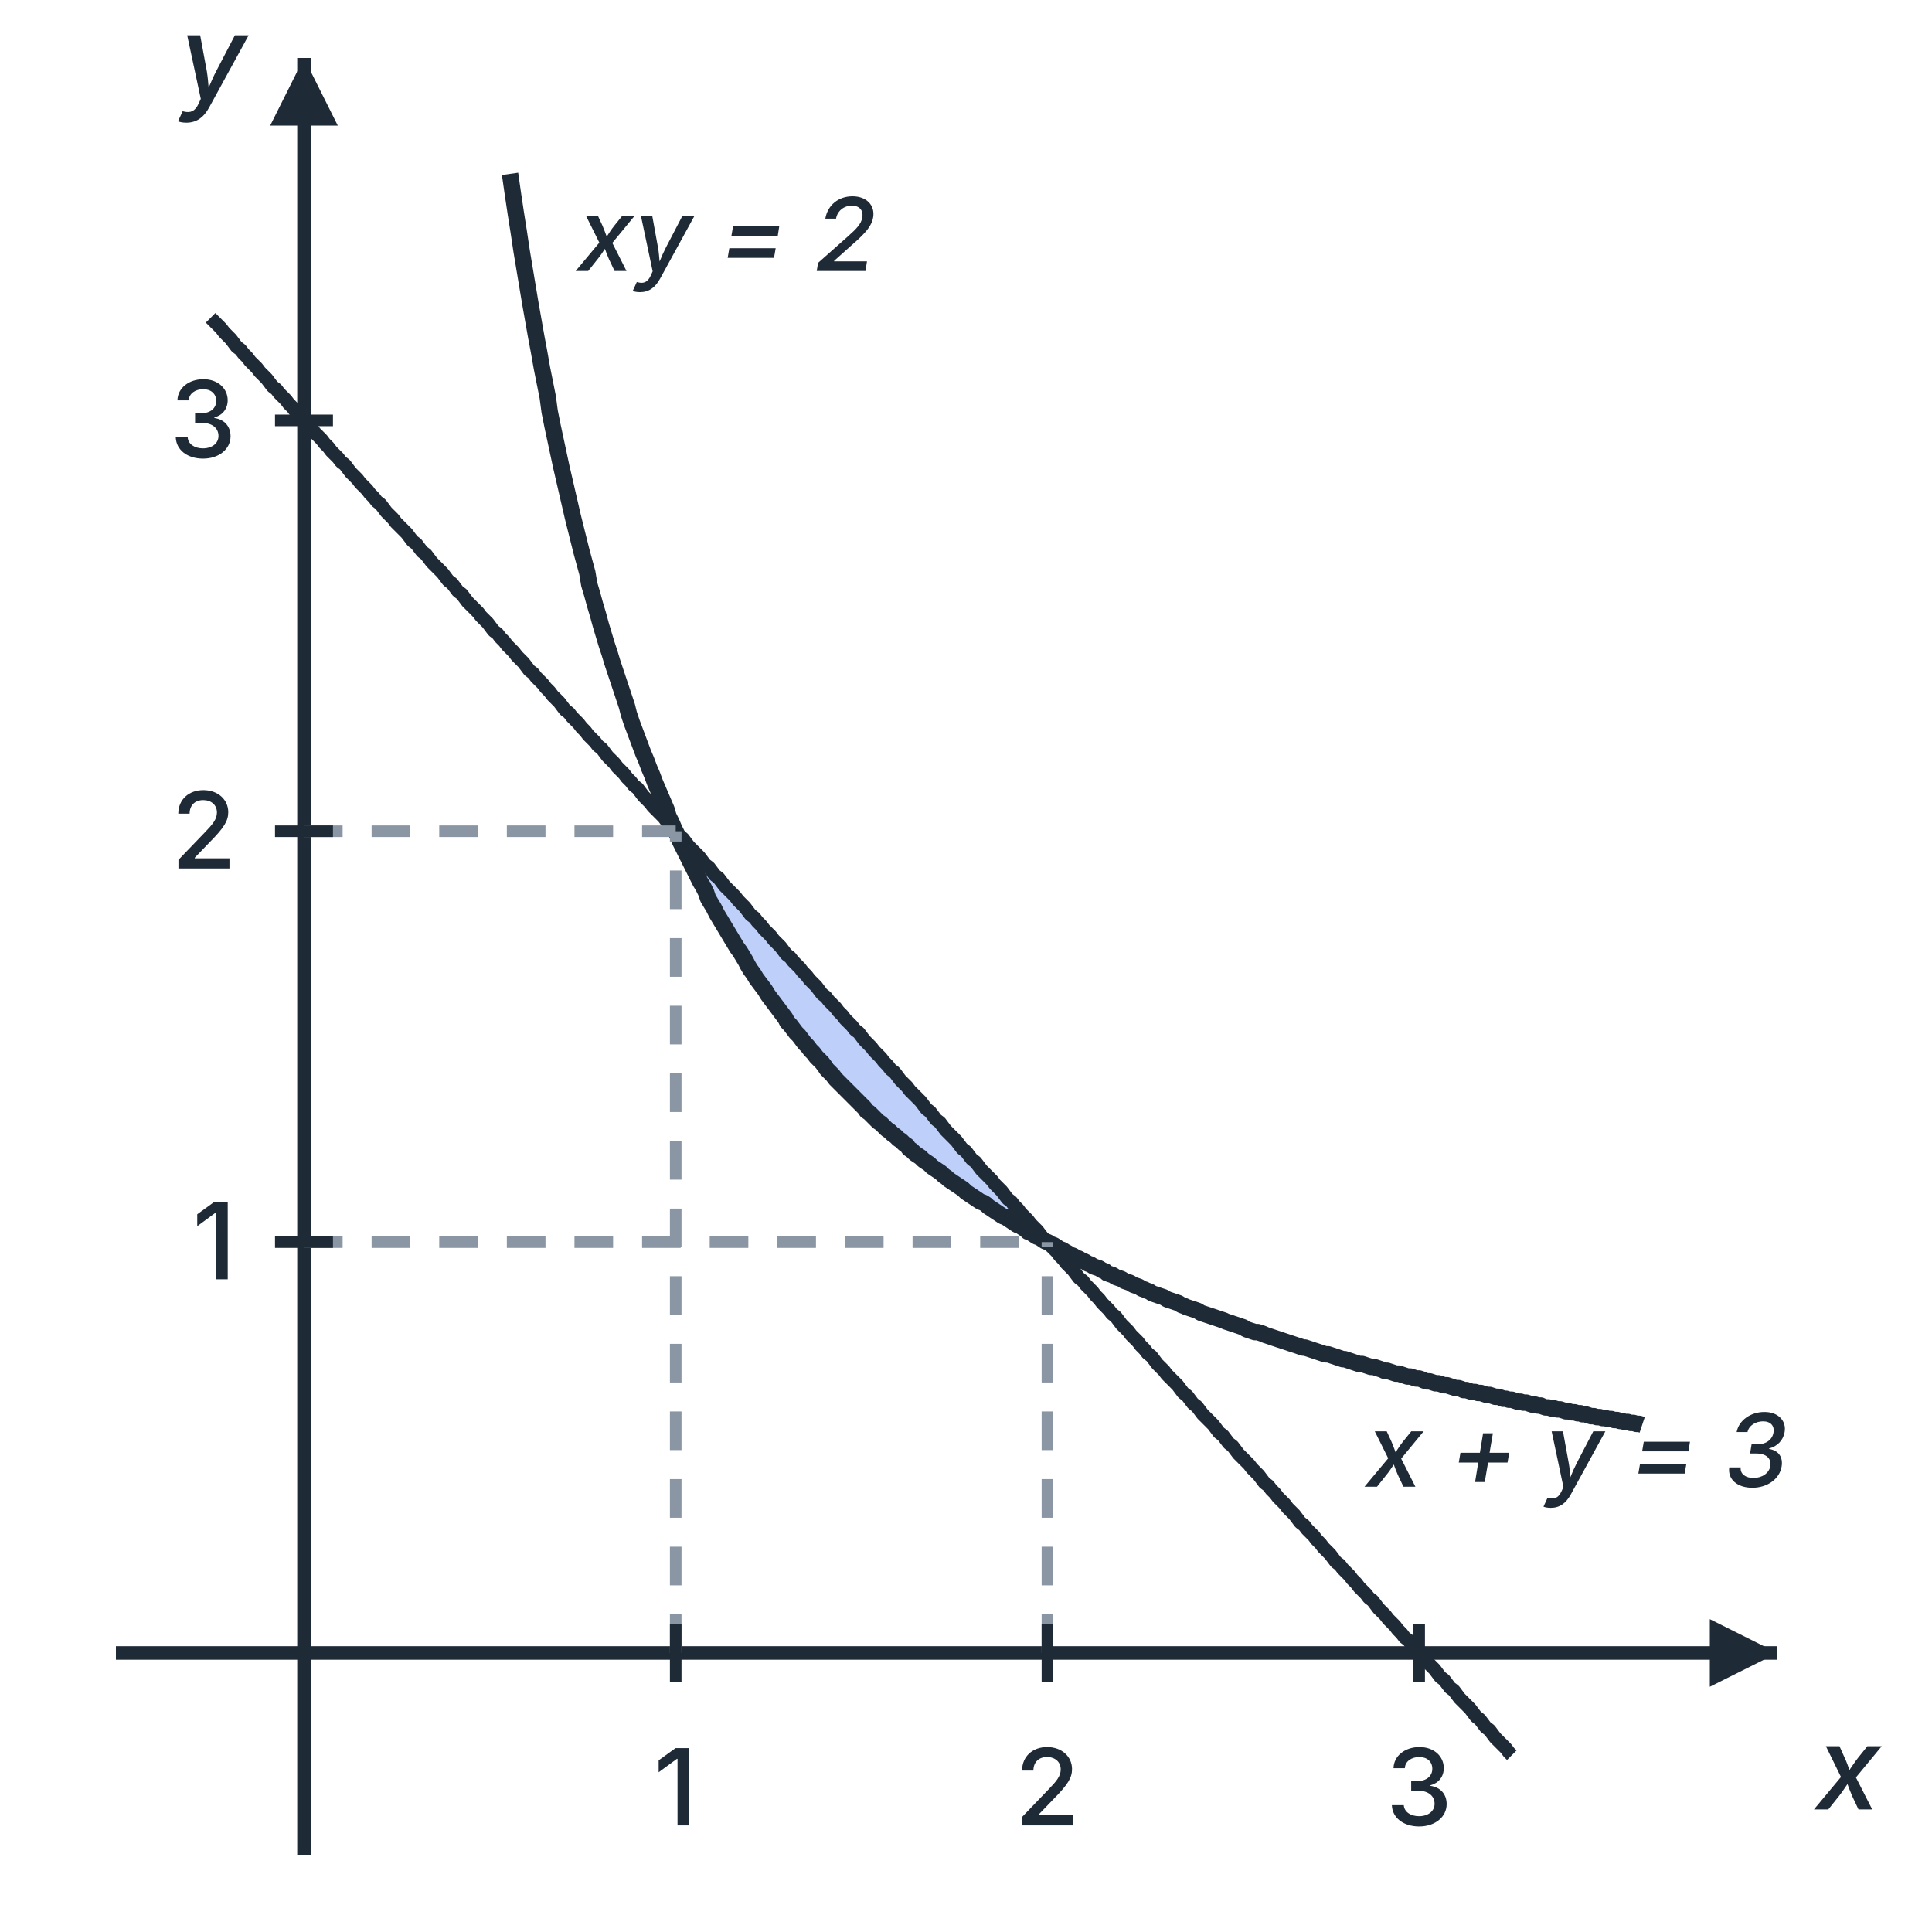
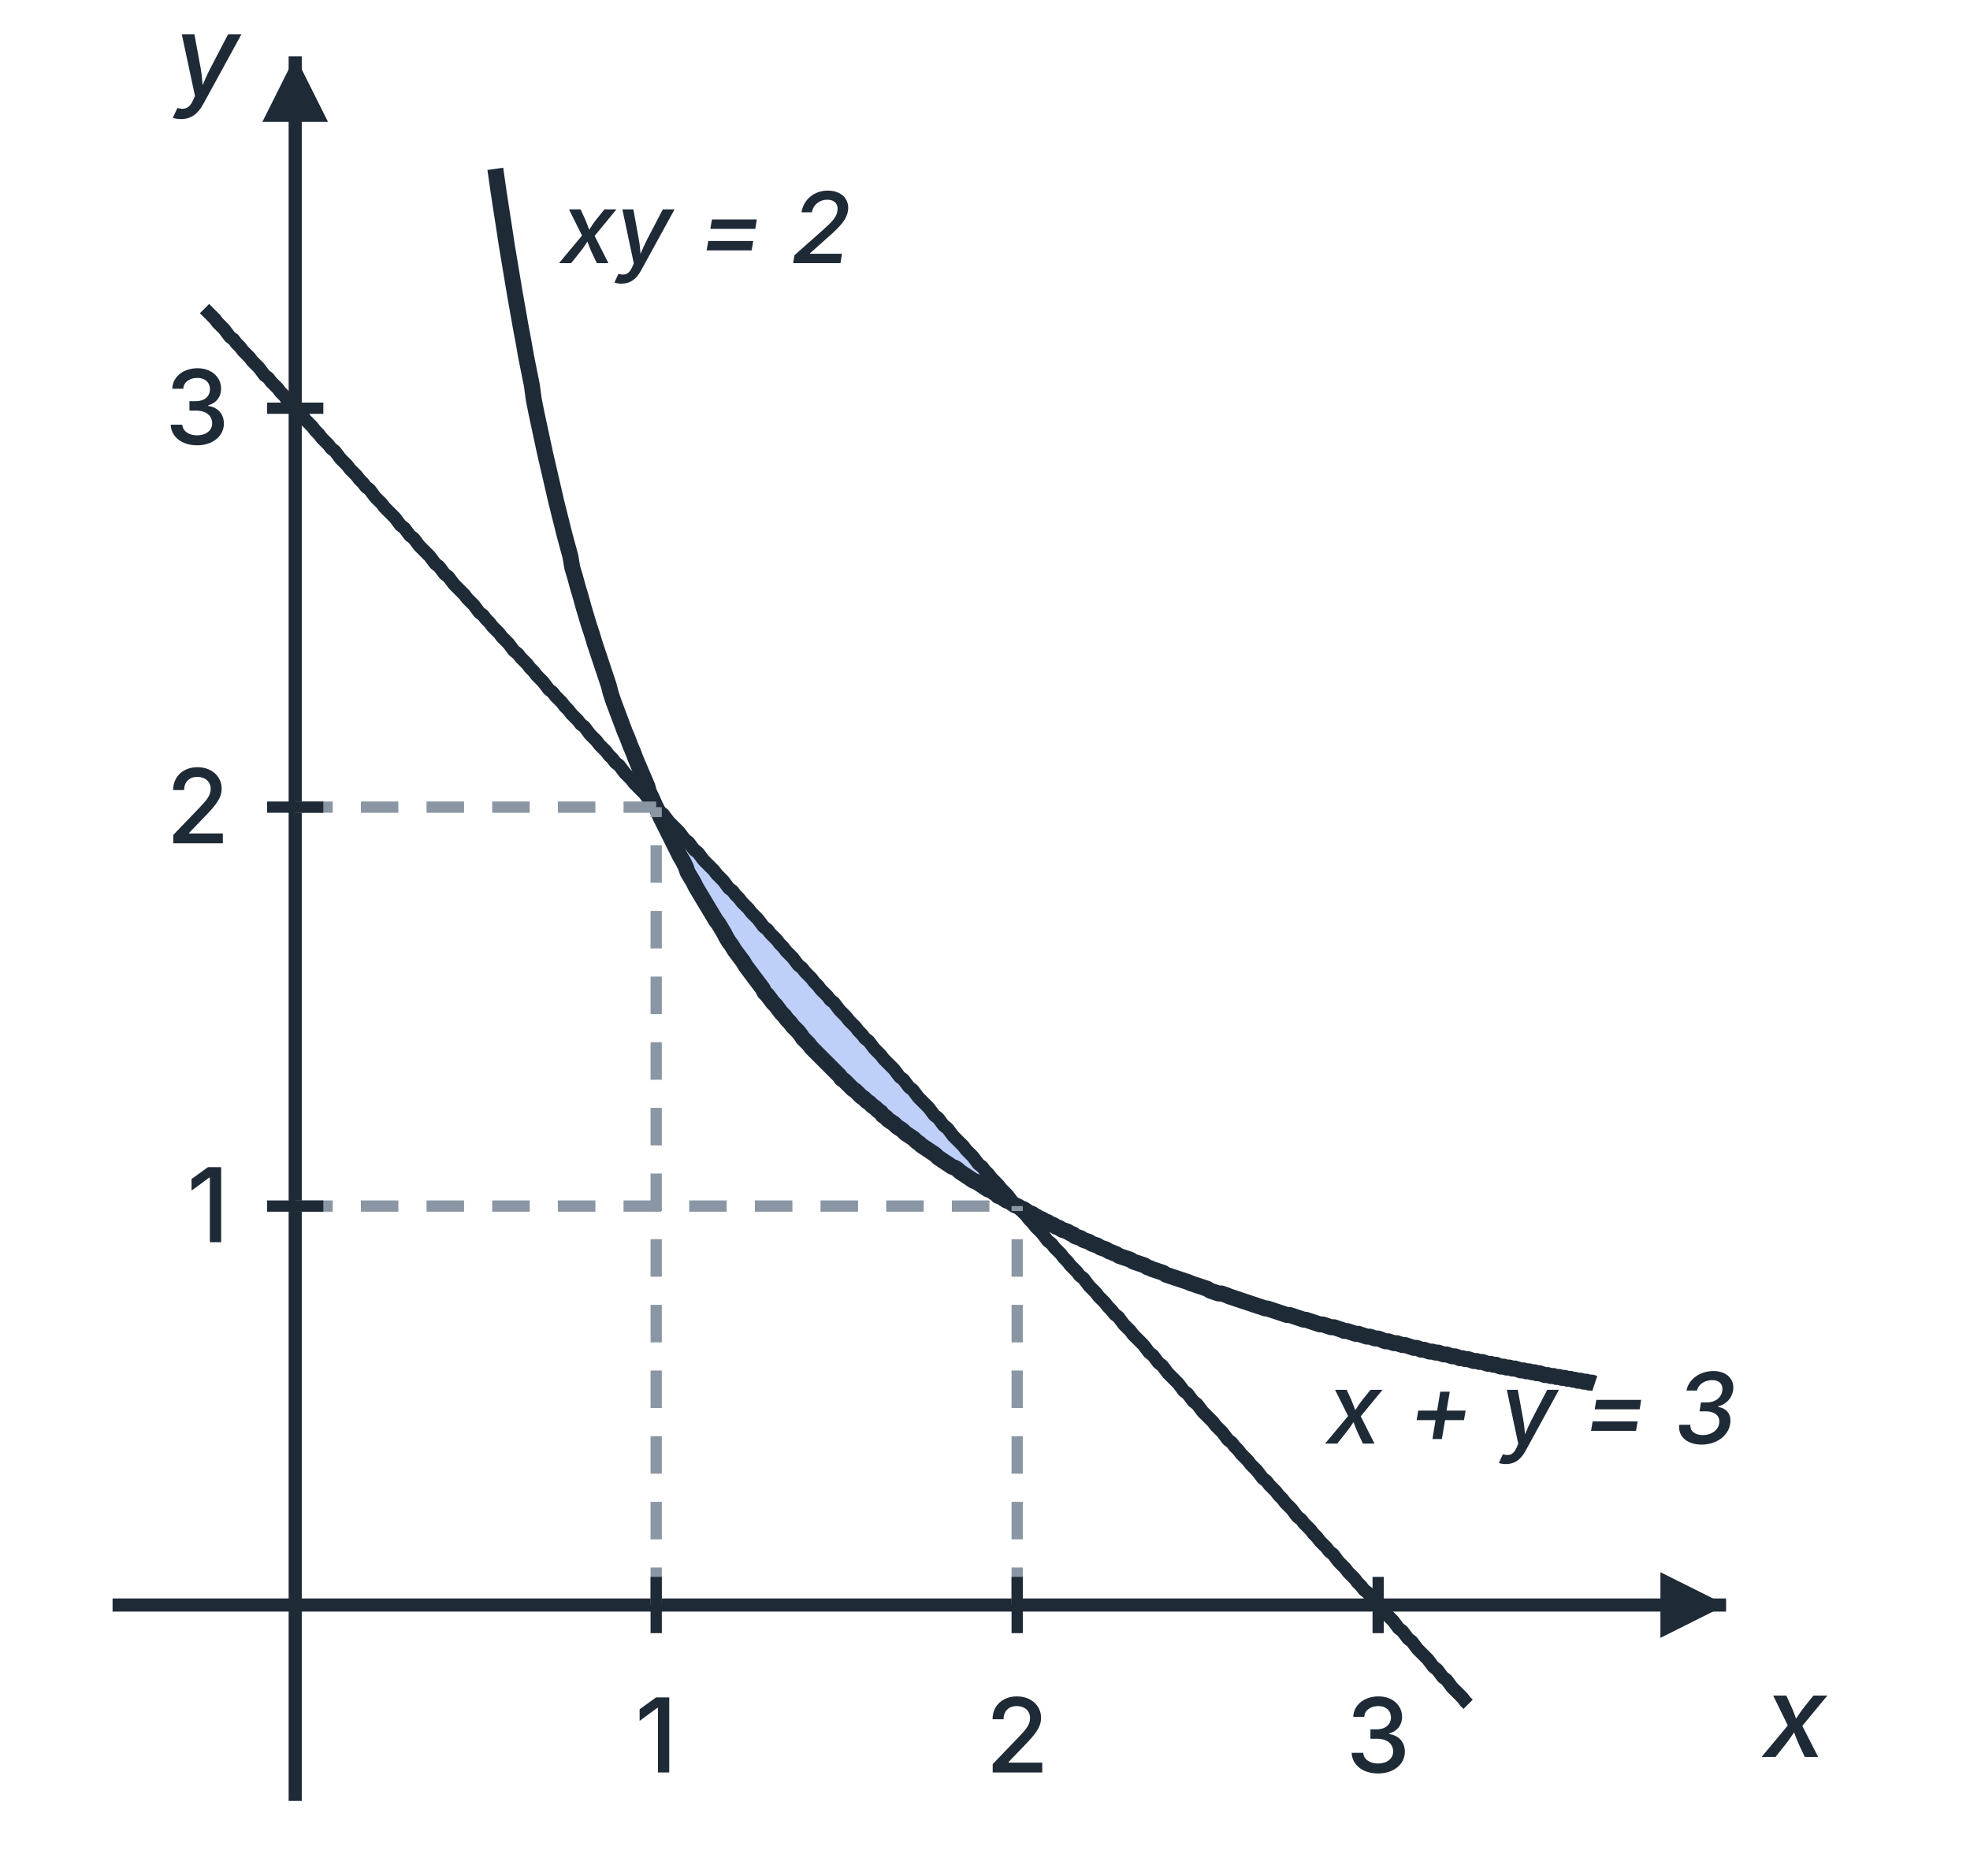
- <svg xmlns="http://www.w3.org/2000/svg" viewBox="0 0 200 200" width="200" height="200" font-family="Inter, Arial, sans-serif">
+ <svg xmlns="http://www.w3.org/2000/svg" viewBox="0 0 210 200" width="210" height="200" font-family="Inter, Arial, sans-serif">
  <polygon points="69.9,86.1 70.1,86.3 70.3,86.5 70.5,86.7 70.7,86.9 70.9,87.1 71.1,87.3 71.3,87.5 71.5,87.8 71.7,88.0 71.9,88.2 72.1,88.4 72.3,88.6 72.5,88.8 72.6,89.0 72.8,89.2 73.0,89.5 73.2,89.7 73.4,89.9 73.6,90.1 73.8,90.3 74.0,90.5 74.2,90.7 74.4,90.9 74.6,91.2 74.8,91.4 75.0,91.6 75.1,91.8 75.3,92.0 75.5,92.2 75.7,92.4 75.9,92.6 76.1,92.9 76.3,93.1 76.5,93.3 76.7,93.5 76.9,93.7 77.1,93.9 77.3,94.1 77.5,94.3 77.6,94.6 77.8,94.8 78.0,95.0 78.2,95.2 78.4,95.4 78.6,95.6 78.8,95.8 79.0,96.0 79.2,96.3 79.4,96.5 79.6,96.7 79.8,96.9 80.0,97.1 80.1,97.3 80.3,97.5 80.5,97.7 80.7,98.0 80.9,98.2 81.1,98.4 81.3,98.6 81.5,98.8 81.7,99.0 81.9,99.2 82.1,99.4 82.3,99.7 82.5,99.9 82.6,100.1 82.8,100.3 83.0,100.5 83.2,100.7 83.4,100.9 83.6,101.1 83.8,101.4 84.0,101.6 84.2,101.8 84.4,102.0 84.6,102.2 84.8,102.4 85.0,102.6 85.1,102.9 85.3,103.1 85.5,103.3 85.7,103.5 85.9,103.7 86.1,103.9 86.3,104.1 86.5,104.3 86.7,104.6 86.9,104.8 87.1,105.0 87.3,105.2 87.5,105.4 87.7,105.6 87.8,105.8 88.0,106.0 88.2,106.3 88.4,106.5 88.6,106.7 88.8,106.9 89.0,107.1 89.2,107.3 89.4,107.5 89.6,107.7 89.8,108.0 90.0,108.2 90.2,108.4 90.3,108.6 90.5,108.8 90.7,109.0 90.9,109.2 91.1,109.4 91.3,109.7 91.5,109.9 91.7,110.1 91.9,110.3 92.1,110.5 92.3,110.7 92.5,110.9 92.7,111.1 92.8,111.4 93.0,111.6 93.2,111.8 93.4,112.0 93.6,112.2 93.8,112.4 94.0,112.6 94.2,112.8 94.4,113.1 94.6,113.3 94.8,113.5 95.0,113.7 95.2,113.9 95.3,114.1 95.5,114.3 95.7,114.5 95.9,114.8 96.1,115.0 96.3,115.2 96.5,115.4 96.7,115.6 96.9,115.8 97.1,116.0 97.3,116.2 97.5,116.5 97.7,116.7 97.8,116.9 98.0,117.1 98.2,117.3 98.4,117.5 98.6,117.7 98.8,117.9 99.0,118.2 99.2,118.4 99.4,118.6 99.6,118.8 99.8,119.0 100.0,119.2 100.2,119.4 100.3,119.7 100.5,119.9 100.7,120.1 100.9,120.3 101.1,120.5 101.3,120.7 101.5,120.9 101.7,121.1 101.9,121.4 102.1,121.6 102.3,121.8 102.5,122.0 102.7,122.2 102.9,122.4 103.0,122.6 103.2,122.8 103.4,123.1 103.6,123.3 103.8,123.5 104.0,123.7 104.2,123.9 104.4,124.1 104.6,124.3 104.8,124.5 105.0,124.8 105.2,125.0 105.4,125.2 105.5,125.4 105.7,125.6 105.9,125.8 106.1,126.0 106.3,126.2 106.5,126.5 106.7,126.7 106.9,126.9 107.1,127.1 107.3,127.3 107.5,127.5 107.7,127.7 107.9,127.9 108.0,128.2 108.2,128.4 108.4,128.6 108.4,128.6 108.2,128.5 108.0,128.4 107.9,128.3 107.7,128.2 107.5,128.0 107.3,127.9 107.1,127.8 106.9,127.7 106.7,127.6 106.5,127.5 106.3,127.4 106.1,127.3 105.9,127.2 105.7,127.0 105.5,126.9 105.4,126.8 105.2,126.7 105.0,126.6 104.8,126.5 104.6,126.3 104.4,126.2 104.2,126.1 104.0,126.0 103.8,125.9 103.6,125.7 103.4,125.6 103.2,125.5 103.0,125.4 102.9,125.3 102.7,125.1 102.5,125.0 102.3,124.9 102.1,124.8 101.9,124.6 101.7,124.5 101.5,124.4 101.3,124.2 101.1,124.1 100.9,124.0 100.7,123.9 100.5,123.7 100.3,123.6 100.2,123.5 100.0,123.3 99.8,123.2 99.6,123.1 99.4,122.9 99.2,122.8 99.0,122.6 98.8,122.5 98.6,122.4 98.4,122.2 98.2,122.1 98.0,121.9 97.8,121.8 97.7,121.7 97.5,121.5 97.3,121.4 97.1,121.2 96.9,121.1 96.7,120.9 96.5,120.8 96.3,120.6 96.1,120.5 95.9,120.3 95.7,120.2 95.5,120.0 95.3,119.9 95.2,119.7 95.0,119.6 94.8,119.4 94.6,119.2 94.4,119.1 94.2,118.9 94.0,118.8 93.8,118.6 93.6,118.4 93.4,118.3 93.2,118.1 93.0,117.9 92.8,117.8 92.7,117.6 92.5,117.4 92.3,117.3 92.1,117.1 91.9,116.9 91.7,116.8 91.5,116.6 91.3,116.4 91.1,116.2 90.9,116.1 90.7,115.9 90.5,115.7 90.3,115.5 90.2,115.3 90.0,115.2 89.8,115.0 89.6,114.8 89.4,114.6 89.2,114.4 89.0,114.2 88.8,114.0 88.6,113.8 88.4,113.6 88.2,113.4 88.0,113.2 87.8,113.1 87.7,112.9 87.5,112.7 87.3,112.4 87.1,112.2 86.9,112.0 86.7,111.8 86.5,111.6 86.3,111.4 86.1,111.2 85.9,111.0 85.7,110.8 85.5,110.6 85.3,110.4 85.1,110.1 85.0,109.9 84.8,109.7 84.6,109.5 84.4,109.2 84.2,109.0 84.0,108.8 83.8,108.6 83.6,108.3 83.4,108.1 83.2,107.9 83.0,107.6 82.8,107.4 82.6,107.2 82.5,106.9 82.3,106.7 82.1,106.4 81.9,106.2 81.7,105.9 81.5,105.7 81.3,105.4 81.1,105.2 80.9,104.9 80.7,104.7 80.5,104.4 80.3,104.1 80.1,103.9 80.0,103.6 79.8,103.3 79.6,103.1 79.4,102.8 79.2,102.5 79.0,102.2 78.8,102.0 78.6,101.7 78.4,101.4 78.2,101.1 78.0,100.8 77.8,100.5 77.6,100.2 77.5,99.9 77.3,99.6 77.1,99.3 76.9,99.0 76.7,98.7 76.5,98.4 76.3,98.1 76.1,97.8 75.9,97.5 75.7,97.1 75.5,96.8 75.3,96.5 75.1,96.2 75.0,95.8 74.8,95.5 74.6,95.2 74.4,94.8 74.2,94.5 74.0,94.1 73.8,93.8 73.6,93.4 73.4,93.1 73.2,92.7 73.0,92.4 72.8,92.0 72.6,91.6 72.5,91.2 72.3,90.9 72.1,90.5 71.9,90.1 71.7,89.7 71.5,89.3 71.3,88.9 71.1,88.5 70.9,88.1 70.7,87.7 70.5,87.3 70.3,86.9 70.1,86.5 69.9,86.1" fill="#2563eb" fill-opacity="0.3" stroke="none" />
  <line x1="12.0" y1="171.114" x2="184.0" y2="171.114" stroke="#1f2a37" stroke-width="1.4" />
  <path d="M184.0,171.114 l-7,-3.5 v7 z" fill="#1f2a37" />
  <line x1="31.468" y1="192.0" x2="31.468" y2="6.0" stroke="#1f2a37" stroke-width="1.4" />
  <path d="M31.468,6.0 l-3.5,7 h7 z" fill="#1f2a37" />
  <text x="188.0" y="187.314" text-anchor="start" font-size="12" fill="#1f2a37" font-weight="500" font-style="italic">x</text>
  <text x="25.468" y="10.2" text-anchor="end" font-size="12" fill="#1f2a37" font-weight="500" font-style="italic">y</text>
  <polyline points="52.8,18.0 53.1,20.1 53.4,22.1 53.7,24.0 54.0,26.0 54.3,27.8 54.6,29.6 54.9,31.4 55.2,33.1 55.5,34.8 55.8,36.4 56.1,38.1 56.4,39.6 56.7,41.1 56.9,42.6 57.2,44.1 57.5,45.5 57.8,46.9 58.1,48.3 58.4,49.6 58.7,50.9 59.0,52.2 59.3,53.5 59.6,54.7 59.9,55.9 60.2,57.1 60.5,58.2 60.8,59.3 61.0,60.5 61.3,61.5 61.6,62.6 61.9,63.6 62.2,64.7 62.5,65.7 62.8,66.7 63.1,67.6 63.4,68.6 63.7,69.5 64.0,70.4 64.3,71.3 64.6,72.2 64.9,73.1 65.1,73.9 65.4,74.8 65.7,75.6 66.0,76.4 66.3,77.2 66.6,78.0 66.9,78.7 67.2,79.5 67.5,80.2 67.8,81.0 68.1,81.7 68.4,82.4 68.7,83.1 69.0,83.8 69.2,84.5 69.5,85.1 69.8,85.8 70.1,86.4 70.4,87.1 70.7,87.7 71.0,88.3 71.3,88.9 71.6,89.5 71.9,90.1 72.2,90.7 72.5,91.3 72.8,91.8 73.1,92.4 73.3,93.0 73.6,93.5 73.9,94.0 74.2,94.6 74.5,95.1 74.8,95.6 75.1,96.1 75.4,96.6 75.7,97.1 76.0,97.6 76.3,98.1 76.6,98.5 76.9,99.0 77.2,99.5 77.4,99.9 77.7,100.4 78.0,100.8 78.3,101.3 78.6,101.7 78.9,102.1 79.2,102.5 79.5,103.0 79.8,103.4 80.1,103.8 80.4,104.2 80.7,104.6 81.0,105.0 81.3,105.4 81.5,105.8 81.8,106.1 82.1,106.5 82.4,106.9 82.7,107.2 83.0,107.6 83.3,108.0 83.6,108.3 83.9,108.7 84.2,109.0 84.5,109.4 84.8,109.7 85.1,110.0 85.4,110.4 85.6,110.7 85.9,111.0 86.2,111.3 86.5,111.7 86.8,112.0 87.1,112.3 87.4,112.6 87.7,112.9 88.0,113.2 88.3,113.5 88.6,113.8 88.9,114.1 89.2,114.4 89.5,114.7 89.7,115.0 90.0,115.2 90.3,115.5 90.6,115.8 90.9,116.1 91.2,116.3 91.5,116.6 91.8,116.9 92.1,117.1 92.4,117.4 92.7,117.6 93.0,117.9 93.3,118.1 93.6,118.4 93.9,118.6 94.1,118.9 94.4,119.1 94.7,119.4 95.0,119.6 95.3,119.8 95.6,120.1 95.9,120.3 96.2,120.5 96.5,120.8 96.8,121.0 97.1,121.2 97.4,121.4 97.7,121.7 98.0,121.9 98.2,122.1 98.5,122.3 98.8,122.5 99.1,122.7 99.4,122.9 99.7,123.1 100.0,123.4 100.3,123.6 100.6,123.8 100.9,124.0 101.2,124.2 101.5,124.4 101.8,124.5 102.1,124.7 102.3,124.9 102.6,125.1 102.9,125.3 103.2,125.5 103.5,125.7 103.8,125.9 104.1,126.0 104.4,126.2 104.7,126.4 105.0,126.6 105.3,126.8 105.6,126.9 105.9,127.1 106.2,127.3 106.4,127.5 106.7,127.6 107.0,127.8 107.3,128.0 107.6,128.1 107.9,128.3 108.2,128.5 108.5,128.6 108.8,128.8 109.1,128.9 109.4,129.1 109.7,129.3 110.0,129.4 110.3,129.6 110.5,129.7 110.8,129.9 111.1,130.0 111.4,130.2 111.7,130.3 112.0,130.5 112.3,130.6 112.6,130.8 112.9,130.9 113.2,131.1 113.5,131.2 113.8,131.3 114.1,131.5 114.4,131.6 114.6,131.8 114.9,131.9 115.2,132.0 115.5,132.2 115.8,132.3 116.1,132.4 116.4,132.6 116.7,132.7 117.0,132.8 117.3,133.0 117.6,133.1 117.9,133.2 118.2,133.4 118.5,133.5 118.7,133.6 119.0,133.7 119.3,133.9 119.6,134.0 119.9,134.1 120.2,134.2 120.5,134.3 120.8,134.5 121.1,134.6 121.4,134.7 121.7,134.8 122.0,134.9 122.3,135.1 122.6,135.2 122.8,135.3 123.1,135.4 123.4,135.5 123.7,135.6 124.0,135.7 124.3,135.9 124.6,136.0 124.9,136.1 125.2,136.2 125.5,136.3 125.8,136.4 126.1,136.5 126.4,136.6 126.7,136.7 126.9,136.8 127.2,136.9 127.5,137.0 127.8,137.1 128.1,137.2 128.4,137.3 128.7,137.4 129.0,137.6 129.3,137.7 129.6,137.8 129.9,137.9 130.2,137.9 130.5,138.0 130.8,138.1 131.0,138.2 131.3,138.3 131.6,138.4 131.9,138.5 132.2,138.6 132.5,138.7 132.8,138.8 133.1,138.9 133.4,139.0 133.7,139.1 134.0,139.2 134.3,139.3 134.6,139.4 134.9,139.5 135.1,139.5 135.4,139.6 135.7,139.7 136.0,139.8 136.3,139.9 136.6,140.0 136.9,140.1 137.2,140.2 137.5,140.2 137.8,140.3 138.1,140.4 138.4,140.5 138.7,140.6 139.0,140.7 139.2,140.7 139.5,140.8 139.8,140.9 140.1,141.0 140.4,141.1 140.7,141.2 141.0,141.2 141.3,141.3 141.6,141.4 141.9,141.5 142.2,141.5 142.5,141.6 142.8,141.7 143.1,141.8 143.3,141.9 143.6,141.9 143.9,142.0 144.2,142.1 144.5,142.2 144.8,142.2 145.1,142.3 145.4,142.4 145.7,142.5 146.0,142.5 146.3,142.6 146.6,142.7 146.9,142.7 147.2,142.8 147.4,142.9 147.7,143.0 148.0,143.0 148.3,143.1 148.6,143.2 148.9,143.2 149.2,143.3 149.5,143.4 149.8,143.4 150.1,143.5 150.4,143.6 150.7,143.7 151.0,143.7 151.3,143.8 151.5,143.9 151.8,143.9 152.1,144.0 152.4,144.1 152.7,144.1 153.0,144.2 153.3,144.2 153.6,144.3 153.9,144.4 154.2,144.4 154.5,144.5 154.8,144.6 155.1,144.6 155.4,144.7 155.6,144.8 155.9,144.8 156.2,144.9 156.5,144.9 156.8,145.0 157.1,145.1 157.4,145.1 157.7,145.2 158.0,145.2 158.3,145.3 158.6,145.4 158.9,145.4 159.2,145.5 159.5,145.5 159.7,145.6 160.0,145.7 160.3,145.7 160.6,145.8 160.9,145.8 161.2,145.9 161.5,145.9 161.8,146.0 162.1,146.1 162.4,146.1 162.7,146.2 163.0,146.2 163.3,146.3 163.6,146.3 163.8,146.4 164.1,146.4 164.4,146.5 164.7,146.6 165.0,146.6 165.3,146.7 165.6,146.7 165.9,146.8 166.2,146.8 166.5,146.9 166.8,146.9 167.1,147.0 167.4,147.0 167.7,147.1 167.9,147.1 168.2,147.2 168.5,147.2 168.8,147.3 169.1,147.3 169.4,147.4 169.7,147.4 170.0,147.5" fill="none" stroke="#1f2a37" stroke-width="1.7" stroke-linejoin="round" />
  <polyline points="21.8,32.9 22.2,33.3 22.5,33.6 22.9,34.0 23.2,34.4 23.5,34.7 23.9,35.1 24.2,35.5 24.5,35.9 24.9,36.2 25.2,36.6 25.6,37.0 25.9,37.4 26.2,37.7 26.6,38.1 26.9,38.5 27.2,38.8 27.6,39.2 27.9,39.6 28.2,40.0 28.6,40.3 28.9,40.7 29.3,41.1 29.6,41.4 29.9,41.8 30.3,42.2 30.6,42.6 30.9,42.9 31.3,43.3 31.6,43.7 31.9,44.1 32.3,44.4 32.6,44.8 33.0,45.2 33.3,45.5 33.6,45.9 34.0,46.3 34.3,46.7 34.6,47.0 35.0,47.4 35.3,47.8 35.7,48.1 36.0,48.5 36.3,48.9 36.7,49.3 37.0,49.6 37.3,50.0 37.7,50.4 38.0,50.7 38.3,51.1 38.7,51.5 39.0,51.9 39.4,52.2 39.7,52.6 40.0,53.0 40.4,53.4 40.7,53.7 41.0,54.1 41.4,54.5 41.7,54.8 42.1,55.2 42.4,55.6 42.7,56.0 43.1,56.3 43.4,56.7 43.7,57.1 44.1,57.4 44.4,57.8 44.7,58.2 45.1,58.6 45.4,58.9 45.8,59.3 46.1,59.7 46.4,60.1 46.8,60.4 47.1,60.8 47.4,61.2 47.8,61.5 48.1,61.9 48.4,62.3 48.8,62.7 49.1,63.0 49.5,63.4 49.8,63.8 50.1,64.1 50.5,64.5 50.8,64.9 51.1,65.3 51.5,65.6 51.8,66.0 52.2,66.4 52.5,66.8 52.8,67.1 53.2,67.5 53.5,67.9 53.8,68.2 54.2,68.6 54.5,69.0 54.8,69.4 55.2,69.7 55.5,70.1 55.9,70.5 56.2,70.8 56.5,71.2 56.9,71.6 57.2,72.0 57.5,72.3 57.9,72.7 58.2,73.1 58.5,73.5 58.9,73.8 59.2,74.2 59.6,74.6 59.9,74.9 60.2,75.3 60.6,75.7 60.9,76.1 61.2,76.4 61.6,76.8 61.9,77.2 62.3,77.5 62.6,77.9 62.9,78.3 63.3,78.7 63.6,79.0 63.9,79.4 64.3,79.8 64.6,80.1 64.9,80.5 65.3,80.9 65.6,81.3 66.0,81.6 66.3,82.0 66.6,82.4 67.0,82.8 67.3,83.1 67.6,83.5 68.0,83.9 68.3,84.2 68.7,84.6 69.0,85.0 69.3,85.4 69.7,85.7 70.0,86.1 70.3,86.5 70.7,86.8 71.0,87.2 71.3,87.6 71.7,88.0 72.0,88.3 72.4,88.7 72.7,89.1 73.0,89.5 73.4,89.8 73.7,90.2 74.0,90.6 74.4,90.9 74.7,91.3 75.0,91.7 75.4,92.1 75.7,92.4 76.1,92.8 76.4,93.2 76.7,93.5 77.1,93.9 77.4,94.3 77.7,94.7 78.1,95.0 78.4,95.4 78.8,95.8 79.1,96.2 79.4,96.5 79.8,96.9 80.1,97.3 80.4,97.6 80.8,98.0 81.1,98.4 81.4,98.8 81.8,99.1 82.1,99.5 82.5,99.9 82.8,100.2 83.1,100.6 83.5,101.0 83.8,101.4 84.1,101.7 84.5,102.1 84.8,102.5 85.1,102.9 85.5,103.2 85.8,103.6 86.2,104.0 86.5,104.3 86.8,104.7 87.2,105.1 87.5,105.5 87.8,105.8 88.2,106.2 88.5,106.6 88.9,106.9 89.2,107.3 89.5,107.7 89.9,108.1 90.2,108.4 90.5,108.8 90.9,109.2 91.2,109.5 91.5,109.9 91.9,110.3 92.2,110.7 92.6,111.0 92.9,111.4 93.2,111.8 93.6,112.2 93.9,112.5 94.2,112.9 94.6,113.3 94.9,113.6 95.3,114.0 95.6,114.4 95.9,114.8 96.3,115.1 96.6,115.5 96.9,115.9 97.3,116.2 97.6,116.6 97.9,117.0 98.3,117.4 98.6,117.7 99.0,118.1 99.3,118.5 99.6,118.9 100.0,119.2 100.3,119.6 100.6,120.0 101.0,120.3 101.3,120.7 101.6,121.1 102.0,121.5 102.3,121.8 102.7,122.2 103.0,122.6 103.3,122.9 103.7,123.3 104.0,123.7 104.3,124.1 104.7,124.4 105.0,124.8 105.4,125.2 105.7,125.6 106.0,125.9 106.4,126.3 106.7,126.7 107.0,127.0 107.4,127.4 107.7,127.8 108.0,128.2 108.4,128.5 108.7,128.9 109.1,129.3 109.4,129.6 109.7,130.0 110.1,130.4 110.4,130.8 110.7,131.1 111.1,131.5 111.4,131.9 111.7,132.3 112.1,132.6 112.4,133.0 112.8,133.4 113.1,133.7 113.4,134.1 113.8,134.5 114.1,134.9 114.4,135.2 114.8,135.6 115.1,136.0 115.5,136.3 115.8,136.7 116.1,137.1 116.5,137.5 116.8,137.8 117.1,138.2 117.5,138.6 117.8,138.9 118.1,139.3 118.5,139.7 118.8,140.1 119.2,140.4 119.5,140.8 119.8,141.2 120.2,141.6 120.5,141.9 120.8,142.3 121.2,142.7 121.5,143.0 121.9,143.4 122.2,143.8 122.5,144.2 122.9,144.5 123.2,144.9 123.5,145.3 123.9,145.6 124.2,146.0 124.5,146.4 124.9,146.8 125.2,147.1 125.6,147.5 125.9,147.9 126.2,148.3 126.6,148.6 126.9,149.0 127.2,149.4 127.6,149.7 127.9,150.1 128.2,150.5 128.6,150.9 128.9,151.2 129.3,151.6 129.6,152.0 129.9,152.3 130.3,152.7 130.6,153.1 130.9,153.5 131.3,153.8 131.6,154.2 132.0,154.6 132.3,155.0 132.6,155.3 133.0,155.7 133.3,156.1 133.6,156.4 134.0,156.8 134.3,157.2 134.6,157.6 135.0,157.9 135.3,158.3 135.7,158.7 136.0,159.0 136.3,159.4 136.7,159.8 137.0,160.2 137.3,160.5 137.7,160.9 138.0,161.3 138.3,161.7 138.7,162.0 139.0,162.4 139.4,162.8 139.7,163.1 140.0,163.5 140.4,163.9 140.7,164.3 141.0,164.6 141.4,165.0 141.7,165.4 142.1,165.7 142.4,166.1 142.7,166.5 143.1,166.9 143.4,167.2 143.7,167.6 144.1,168.0 144.4,168.3 144.7,168.7 145.1,169.1 145.4,169.5 145.8,169.8 146.1,170.2 146.4,170.6 146.8,171.0 147.1,171.3 147.4,171.7 147.8,172.1 148.1,172.4 148.5,172.8 148.8,173.2 149.1,173.6 149.5,173.9 149.8,174.3 150.1,174.7 150.5,175.0 150.8,175.4 151.1,175.8 151.5,176.2 151.8,176.5 152.2,176.9 152.5,177.3 152.8,177.7 153.2,178.0 153.5,178.4 153.8,178.8 154.2,179.1 154.5,179.5 154.8,179.9 155.2,180.3 155.5,180.6 155.9,181.0 156.2,181.4 156.5,181.7" fill="none" stroke="#1f2a37" stroke-width="1.4" stroke-linejoin="round" />
  <line x1="69.949" y1="171.114" x2="69.949" y2="86.051" stroke="#8a96a3" stroke-width="1.2" stroke-dasharray="4 3" />
  <line x1="108.43" y1="171.114" x2="108.43" y2="128.582" stroke="#8a96a3" stroke-width="1.2" stroke-dasharray="4 3" />
  <line x1="31.468" y1="86.051" x2="69.949" y2="86.051" stroke="#8a96a3" stroke-width="1.2" stroke-dasharray="4 3" />
  <line x1="31.468" y1="128.582" x2="108.43" y2="128.582" stroke="#8a96a3" stroke-width="1.2" stroke-dasharray="4 3" />
  <line x1="69.949" y1="168.114" x2="69.949" y2="174.114" stroke="#1f2a37" stroke-width="1.2" />
  <text x="69.949" y="188.964" text-anchor="middle" font-size="11" fill="#1f2a37" font-weight="500">1</text>
  <line x1="108.43" y1="168.114" x2="108.43" y2="174.114" stroke="#1f2a37" stroke-width="1.2" />
  <text x="108.43" y="188.964" text-anchor="middle" font-size="11" fill="#1f2a37" font-weight="500">2</text>
  <line x1="146.911" y1="168.114" x2="146.911" y2="174.114" stroke="#1f2a37" stroke-width="1.2" />
  <text x="146.911" y="188.964" text-anchor="middle" font-size="11" fill="#1f2a37" font-weight="500">3</text>
  <line x1="28.468" y1="128.582" x2="34.468" y2="128.582" stroke="#1f2a37" stroke-width="1.2" />
  <text x="24.468" y="132.432" text-anchor="end" font-size="11" fill="#1f2a37" font-weight="500">1</text>
  <line x1="28.468" y1="86.051" x2="34.468" y2="86.051" stroke="#1f2a37" stroke-width="1.2" />
  <text x="24.468" y="89.901" text-anchor="end" font-size="11" fill="#1f2a37" font-weight="500">2</text>
  <line x1="28.468" y1="43.519" x2="34.468" y2="43.519" stroke="#1f2a37" stroke-width="1.2" />
  <text x="24.468" y="47.369" text-anchor="end" font-size="11" fill="#1f2a37" font-weight="500">3</text>
  <text x="59.776" y="28.055" text-anchor="start" font-size="10.5" fill="#1f2a37" font-weight="500" font-style="italic">xy = 2</text>
  <text x="141.443" y="153.903" text-anchor="start" font-size="10.5" fill="#1f2a37" font-weight="500" font-style="italic">x + y = 3</text>
</svg>
